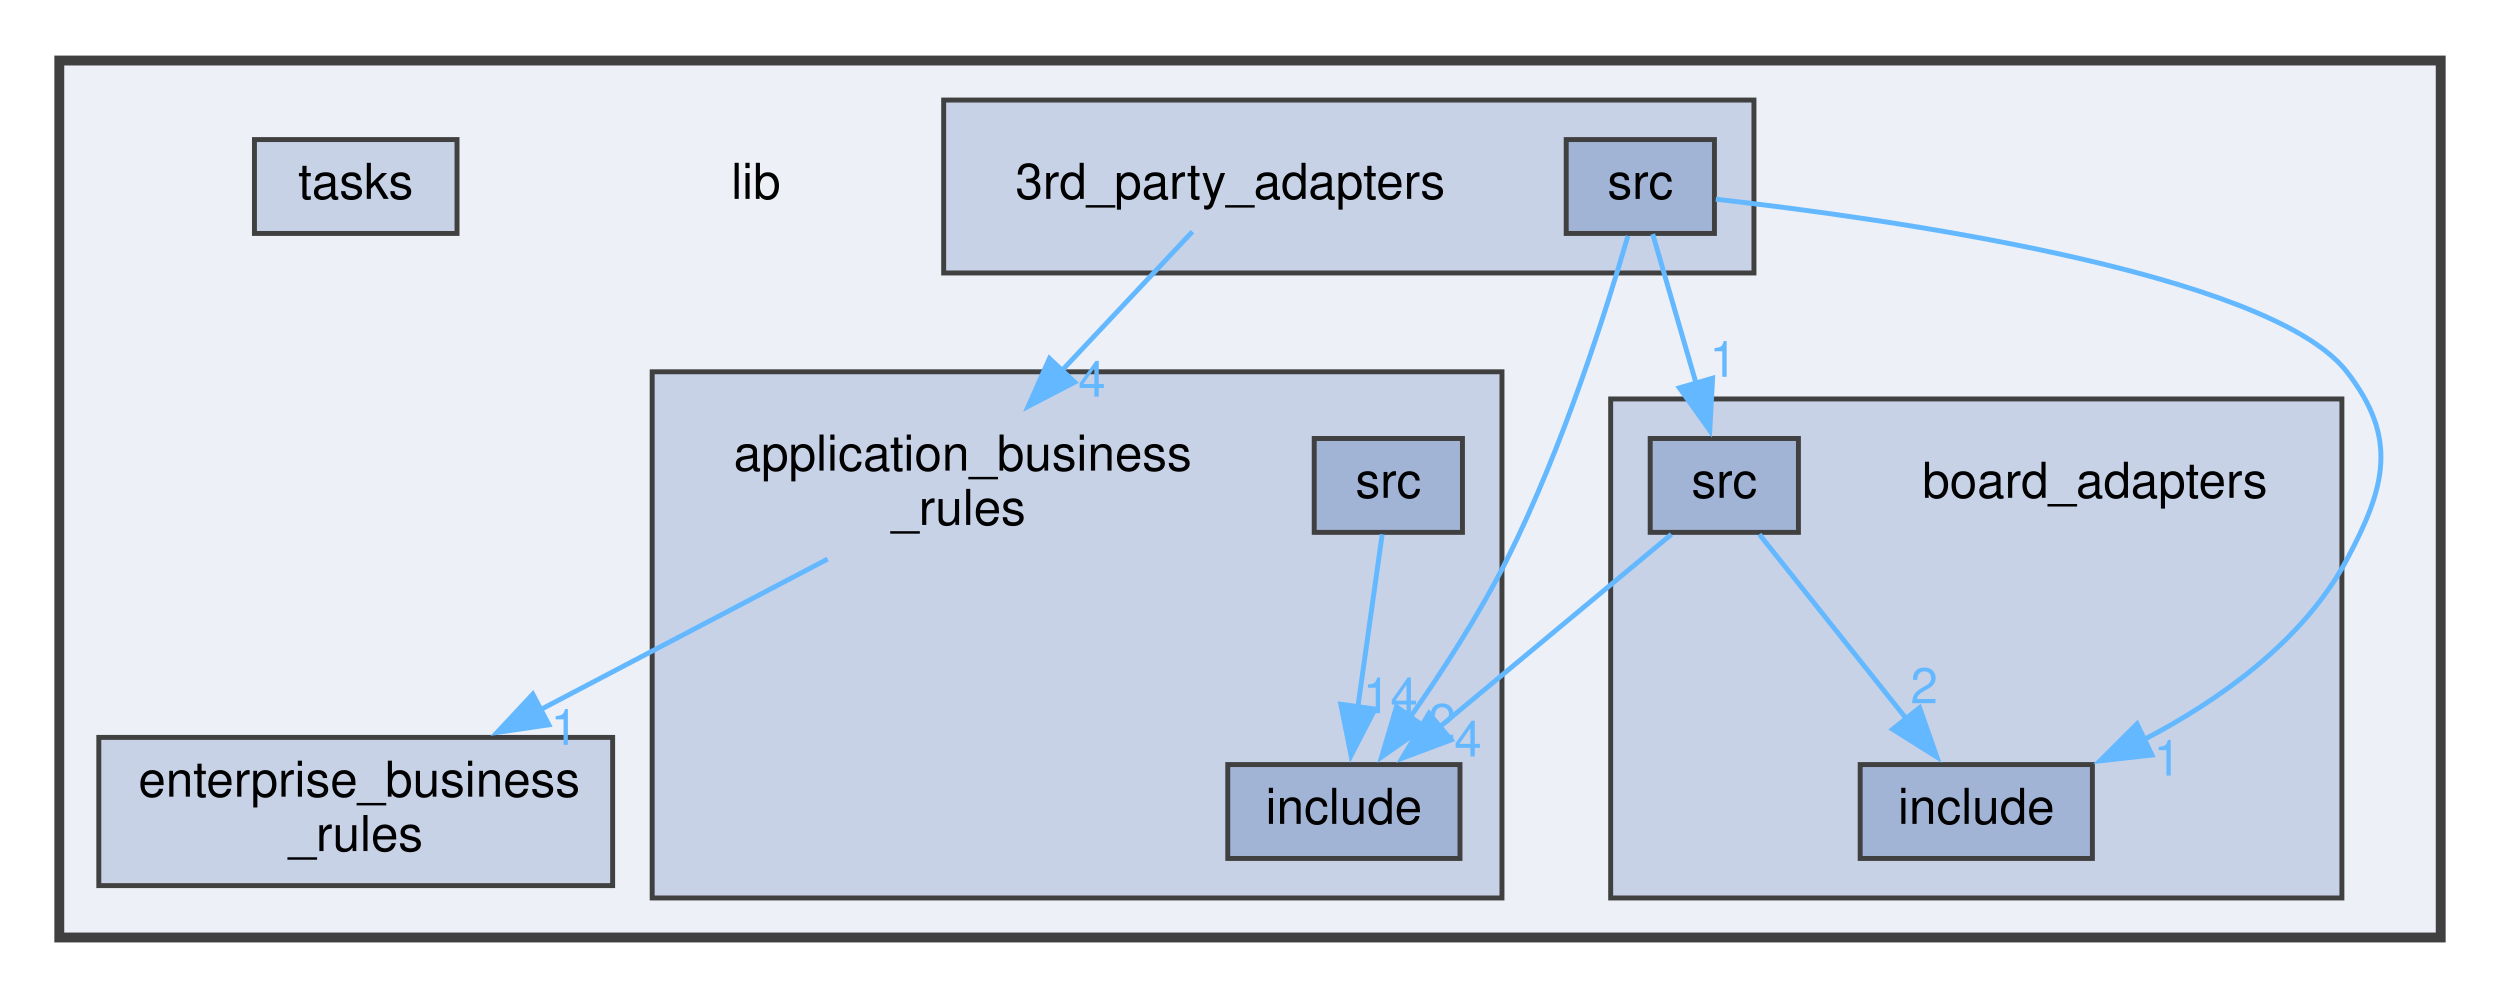
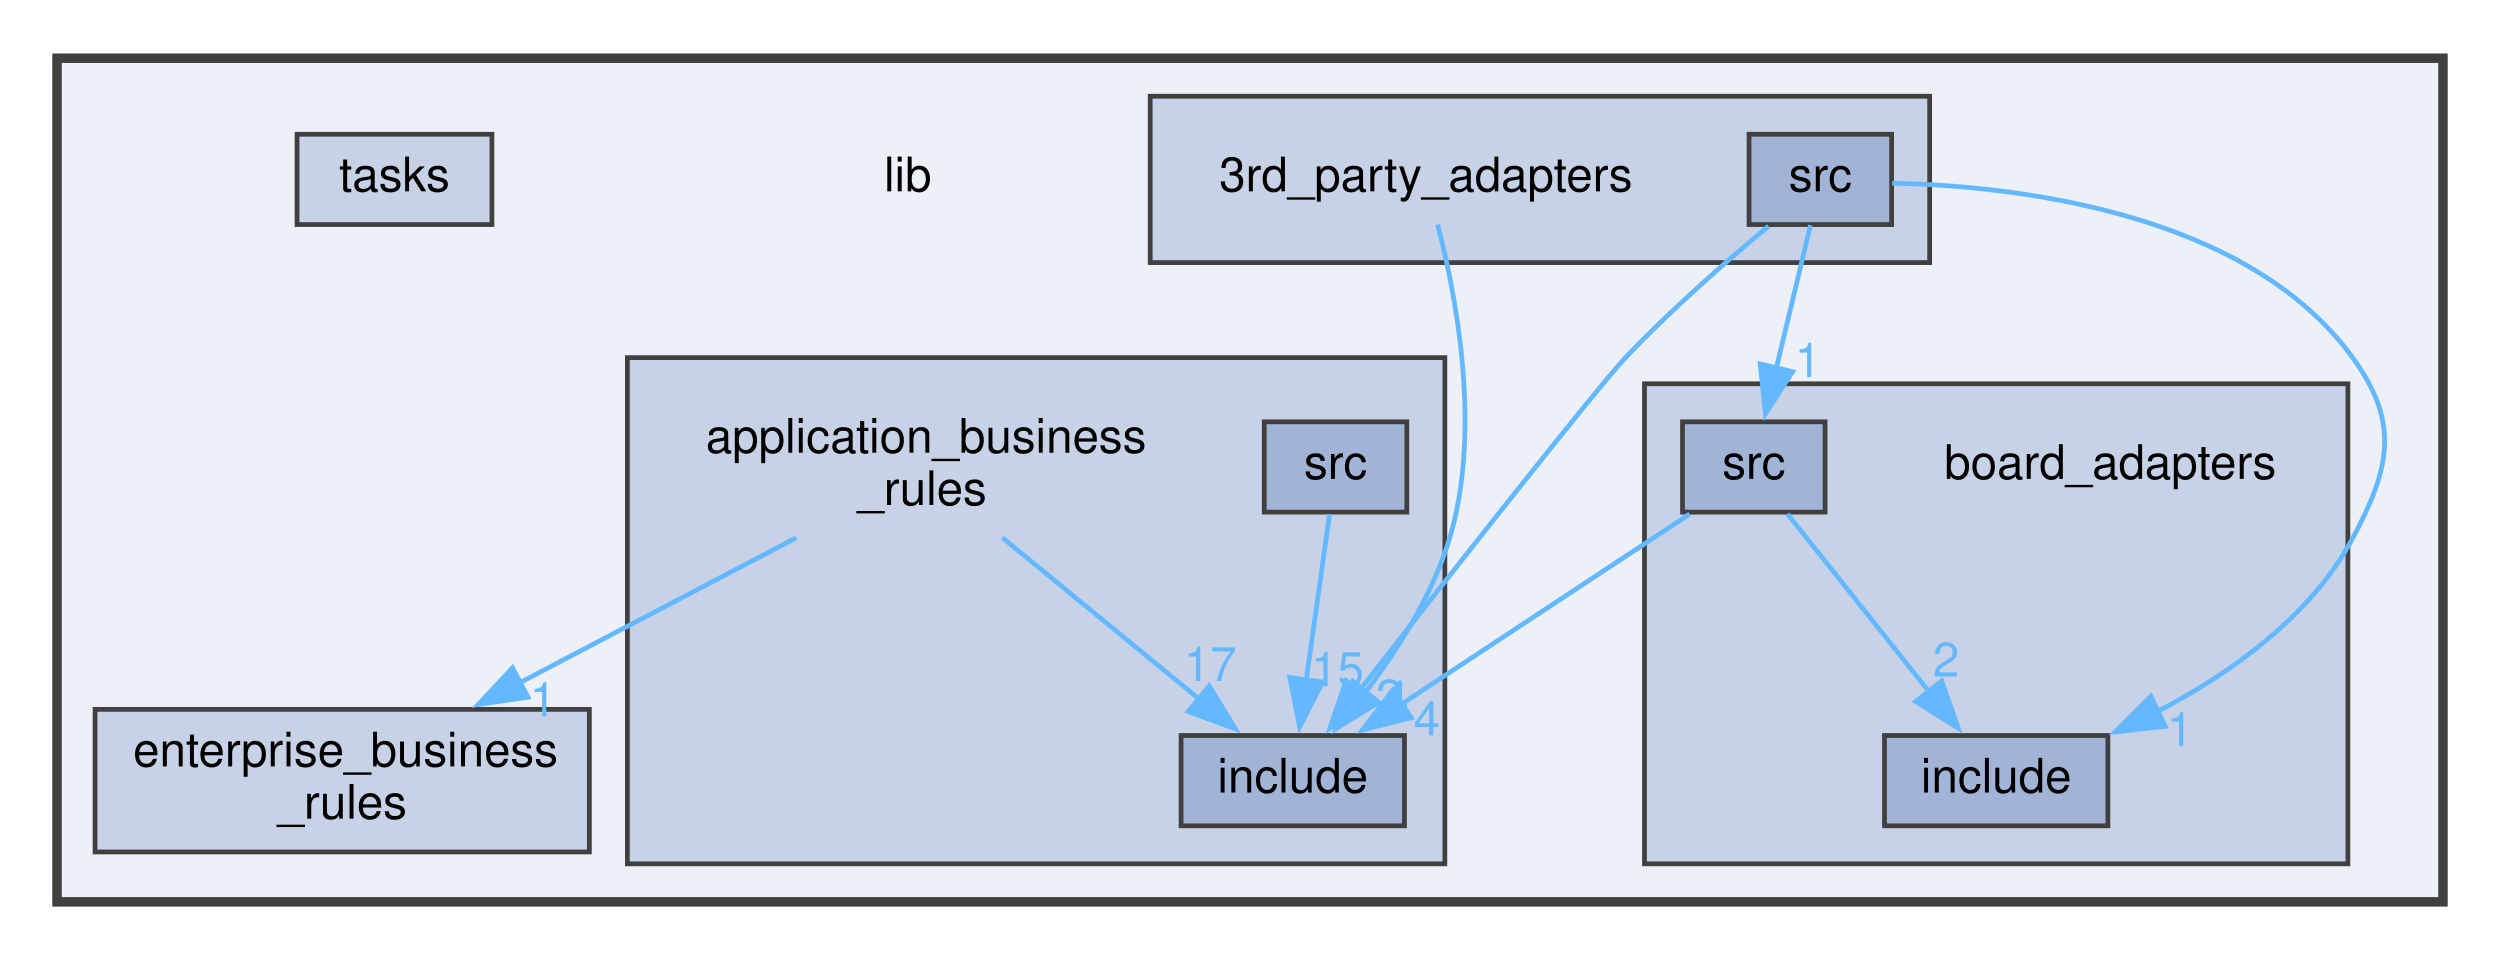
- <svg xmlns="http://www.w3.org/2000/svg" xmlns:xlink="http://www.w3.org/1999/xlink" width="506pt" height="202pt" viewBox="0.00 0.00 506.00 201.50">
+ <svg xmlns="http://www.w3.org/2000/svg" xmlns:xlink="http://www.w3.org/1999/xlink" width="526pt" height="202pt" viewBox="0.00 0.00 526.00 201.50">
  <g id="graph0" class="graph" transform="scale(1 1) rotate(0) translate(4 197.5)">
    <g id="clust1" class="cluster">
      <g id="a_clust1">
        <a xlink:href="dir_97aefd0d527b934f1d99a682da8fe6a9.xhtml" target="_top">
-           <polygon fill="#edf0f7" stroke="#404040" stroke-width="2" points="8,-8 8,-185.5 490,-185.5 490,-8 8,-8" />
+           <polygon fill="#edf0f7" stroke="#404040" stroke-width="2" points="8,-8 8,-185.5 510,-185.5 510,-8 8,-8" />
        </a>
      </g>
    </g>
    <g id="clust4" class="cluster">
      <g id="a_clust4">
        <a xlink:href="dir_b49365647f74dff1c8dd1e88d29293e4.xhtml" target="_top" xlink:title="Package Board Adapters.">
-           <polygon fill="#c8d2e7" stroke="#404040" points="322,-16 322,-117 470,-117 470,-16 322,-16" />
+           <polygon fill="#c8d2e7" stroke="#404040" points="342,-16 342,-117 490,-117 490,-16 342,-16" />
        </a>
      </g>
    </g>
    <g id="clust2" class="cluster">
      <g id="a_clust2">
        <a xlink:href="dir_e75212beacfa7863df067e044f07f232.xhtml" target="_top" xlink:title="Package 3rd Party Adapters.">
-           <polygon fill="#c8d2e7" stroke="#404040" points="187,-142.5 187,-177.5 351,-177.5 351,-142.5 187,-142.5" />
+           <polygon fill="#c8d2e7" stroke="#404040" points="238,-142.5 238,-177.5 402,-177.5 402,-142.5 238,-142.5" />
        </a>
      </g>
    </g>
    <g id="clust3" class="cluster">
      <g id="a_clust3">
        <a xlink:href="dir_6dbb42d2342d9d7292a192bc1d024acc.xhtml" target="_top" xlink:title="Package Application Business Rules.">
          <polygon fill="#c8d2e7" stroke="#404040" points="128,-16 128,-122.5 300,-122.5 300,-16 128,-16" />
        </a>
      </g>
    </g>
    <g id="node1" class="node">
-       <text text-anchor="middle" x="149" y="-157.5" font-family="Helvetica,sans-Serif" font-size="10.00">lib</text>
+       <text text-anchor="middle" x="187" y="-157.5" font-family="Helvetica,sans-Serif" font-size="10.00">lib</text>
    </g>
    <g id="node2" class="node">
-       <text text-anchor="middle" x="245" y="-157.5" font-family="Helvetica,sans-Serif" font-size="10.00">3rd_party_adapters</text>
-     </g>
-     <g id="node4" class="node">
-       <text text-anchor="start" x="144.5" y="-102.5" font-family="Helvetica,sans-Serif" font-size="10.00">application_business</text>
-       <text text-anchor="middle" x="190" y="-91.5" font-family="Helvetica,sans-Serif" font-size="10.00">_rules</text>
-     </g>
-     <g id="edge1" class="edge">
-       <path fill="none" stroke="#63b8ff" d="M237.35,-150.87C230.5,-143.58 220.14,-132.56 210.85,-122.67" />
-       <polygon fill="#63b8ff" stroke="#63b8ff" points="213.51,-120.4 204.11,-115.51 208.41,-125.2 213.51,-120.4" />
-       <g id="a_edge1-headlabel">
-         <a xlink:href="dir_000000_000001.xhtml" target="_top" xlink:title="4">
-           <text text-anchor="middle" x="217.01" y="-117.47" font-family="Helvetica,sans-Serif" font-size="10.00" fill="#63b8ff">4</text>
-         </a>
-       </g>
-     </g>
-     <g id="node3" class="node">
-       <g id="a_node3">
-         <a xlink:href="dir_b5cb1ba11efb8a917f62f701cc18c3ad.xhtml" target="_top" xlink:title="src">
-           <polygon fill="#a2b4d6" stroke="#404040" points="343,-169.5 313,-169.5 313,-150.5 343,-150.5 343,-169.5" />
-           <text text-anchor="middle" x="328" y="-157.5" font-family="Helvetica,sans-Serif" font-size="10.00">src</text>
-         </a>
-       </g>
+       <text text-anchor="middle" x="296" y="-157.5" font-family="Helvetica,sans-Serif" font-size="10.00">3rd_party_adapters</text>
    </g>
    <g id="node5" class="node">
      <g id="a_node5">
        <a xlink:href="dir_932fe8ce124fd491e58b86c0a19867e4.xhtml" target="_top" xlink:title="include">
          <polygon fill="#a2b4d6" stroke="#404040" points="291.5,-43 244.5,-43 244.5,-24 291.5,-24 291.5,-43" />
          <text text-anchor="middle" x="268" y="-31" font-family="Helvetica,sans-Serif" font-size="10.00">include</text>
        </a>
      </g>
    </g>
+     <g id="edge1" class="edge">
+       <path fill="none" stroke="#63b8ff" d="M298.47,-150.52C302.15,-136.46 307.93,-107.59 301,-84.5 297.44,-72.65 290.06,-61.01 283.18,-51.95" />
+       <polygon fill="#63b8ff" stroke="#63b8ff" points="286.09,-49.98 277.07,-44.42 280.66,-54.39 286.09,-49.98" />
+       <g id="a_edge1-headlabel">
+         <a xlink:href="dir_000000_000007.xhtml" target="_top" xlink:title="4">
+           <text text-anchor="middle" x="289.61" y="-47.31" font-family="Helvetica,sans-Serif" font-size="10.00" fill="#63b8ff">4</text>
+         </a>
+       </g>
+     </g>
+     <g id="node3" class="node">
+       <g id="a_node3">
+         <a xlink:href="dir_b5cb1ba11efb8a917f62f701cc18c3ad.xhtml" target="_top" xlink:title="src">
+           <polygon fill="#a2b4d6" stroke="#404040" points="394,-169.5 364,-169.5 364,-150.5 394,-150.5 394,-169.5" />
+           <text text-anchor="middle" x="379" y="-157.5" font-family="Helvetica,sans-Serif" font-size="10.00">src</text>
+         </a>
+       </g>
+     </g>
    <g id="edge4" class="edge">
-       <path fill="none" stroke="#63b8ff" d="M325.49,-150C321.34,-135.71 312.36,-107.12 301,-84.5 295.44,-73.43 287.9,-61.83 281.44,-52.59" />
-       <polygon fill="#63b8ff" stroke="#63b8ff" points="284.33,-50.62 275.64,-44.55 278.65,-54.71 284.33,-50.62" />
+       <path fill="none" stroke="#63b8ff" d="M368.09,-150.17C359.55,-143.06 347.56,-132.61 338,-122.5 332.02,-116.17 300.37,-75.92 281.74,-52.1" />
+       <polygon fill="#63b8ff" stroke="#63b8ff" points="284.73,-50.25 275.82,-44.52 279.21,-54.56 284.73,-50.25" />
      <g id="a_edge4-headlabel">
        <a xlink:href="dir_000010_000007.xhtml" target="_top" xlink:title="2">
-           <text text-anchor="middle" x="287.85" y="-48.15" font-family="Helvetica,sans-Serif" font-size="10.00" fill="#63b8ff">2</text>
+           <text text-anchor="middle" x="288.25" y="-47.64" font-family="Helvetica,sans-Serif" font-size="10.00" fill="#63b8ff">2</text>
        </a>
      </g>
    </g>
    <g id="node8" class="node">
      <g id="a_node8">
        <a xlink:href="dir_6f5baad296e1747fe62cc418affea6db.xhtml" target="_top" xlink:title="include">
-           <polygon fill="#a2b4d6" stroke="#404040" points="419.5,-43 372.5,-43 372.5,-24 419.5,-24 419.5,-43" />
-           <text text-anchor="middle" x="396" y="-31" font-family="Helvetica,sans-Serif" font-size="10.00">include</text>
+           <polygon fill="#a2b4d6" stroke="#404040" points="439.5,-43 392.5,-43 392.5,-24 439.5,-24 439.5,-43" />
+           <text text-anchor="middle" x="416" y="-31" font-family="Helvetica,sans-Serif" font-size="10.00">include</text>
        </a>
      </g>
    </g>
    <g id="edge2" class="edge">
-       <path fill="none" stroke="#63b8ff" d="M343.28,-157.43C376.84,-153.63 455.28,-142.73 471,-122.5 481.36,-109.16 478.97,-99.39 471,-84.5 462.16,-67.98 445.17,-55.97 429.6,-47.87" />
-       <polygon fill="#63b8ff" stroke="#63b8ff" points="431.56,-44.93 421.04,-43.76 428.54,-51.24 431.56,-44.93" />
+       <path fill="none" stroke="#63b8ff" d="M394.13,-159.22C419.13,-158.66 468.53,-153.45 491,-122.5 500.92,-108.83 498.97,-99.39 491,-84.5 482.16,-67.98 465.17,-55.97 449.6,-47.87" />
+       <polygon fill="#63b8ff" stroke="#63b8ff" points="451.56,-44.93 441.04,-43.76 448.54,-51.24 451.56,-44.93" />
      <g id="a_edge2-headlabel">
        <a xlink:href="dir_000010_000008.xhtml" target="_top" xlink:title="1">
-           <text text-anchor="middle" x="434.67" y="-40.77" font-family="Helvetica,sans-Serif" font-size="10.00" fill="#63b8ff">1</text>
+           <text text-anchor="middle" x="454.67" y="-40.77" font-family="Helvetica,sans-Serif" font-size="10.00" fill="#63b8ff">1</text>
        </a>
      </g>
    </g>
    <g id="node9" class="node">
      <g id="a_node9">
        <a xlink:href="dir_7f49939d24979e82cbd0609955c19b57.xhtml" target="_top" xlink:title="src">
-           <polygon fill="#a2b4d6" stroke="#404040" points="360,-109 330,-109 330,-90 360,-90 360,-109" />
-           <text text-anchor="middle" x="345" y="-97" font-family="Helvetica,sans-Serif" font-size="10.00">src</text>
+           <polygon fill="#a2b4d6" stroke="#404040" points="380,-109 350,-109 350,-90 380,-90 380,-109" />
+           <text text-anchor="middle" x="365" y="-97" font-family="Helvetica,sans-Serif" font-size="10.00">src</text>
        </a>
      </g>
    </g>
    <g id="edge3" class="edge">
-       <path fill="none" stroke="#63b8ff" d="M330.51,-150.37C332.82,-142.42 336.33,-130.33 339.32,-120.05" />
-       <polygon fill="#63b8ff" stroke="#63b8ff" points="342.63,-121.2 342.06,-110.62 335.91,-119.25 342.63,-121.2" />
+       <path fill="none" stroke="#63b8ff" d="M376.93,-150.37C375.03,-142.42 372.14,-130.33 369.68,-120.05" />
+       <polygon fill="#63b8ff" stroke="#63b8ff" points="373.16,-119.55 367.43,-110.64 366.35,-121.18 373.16,-119.55" />
      <g id="a_edge3-headlabel">
        <a xlink:href="dir_000010_000012.xhtml" target="_top" xlink:title="1">
-           <text text-anchor="middle" x="344.78" y="-121.49" font-family="Helvetica,sans-Serif" font-size="10.00" fill="#63b8ff">1</text>
+           <text text-anchor="middle" x="376.4" y="-118.41" font-family="Helvetica,sans-Serif" font-size="10.00" fill="#63b8ff">1</text>
+         </a>
+       </g>
+     </g>
+     <g id="node4" class="node">
+       <text text-anchor="start" x="144.5" y="-102.5" font-family="Helvetica,sans-Serif" font-size="10.00">application_business</text>
+       <text text-anchor="middle" x="190" y="-91.5" font-family="Helvetica,sans-Serif" font-size="10.00">_rules</text>
+     </g>
+     <g id="edge6" class="edge">
+       <path fill="none" stroke="#63b8ff" d="M206.92,-84.61C219.18,-74.55 235.78,-60.94 248.58,-50.44" />
+       <polygon fill="#63b8ff" stroke="#63b8ff" points="250.43,-53.44 255.94,-44.39 245.99,-48.03 250.43,-53.44" />
+       <g id="a_edge6-headlabel">
+         <a xlink:href="dir_000001_000007.xhtml" target="_top" xlink:title="17">
+           <text text-anchor="middle" x="250.62" y="-54.46" font-family="Helvetica,sans-Serif" font-size="10.00" fill="#63b8ff">17</text>
        </a>
      </g>
    </g>
    <g id="node10" class="node">
      <g id="a_node10">
        <a xlink:href="dir_71046b38222792489c3876836d4fbdbc.xhtml" target="_top" xlink:title="Package Enterprise Business Rules.">
          <polygon fill="#c8d2e7" stroke="#404040" points="120,-48.5 16,-48.5 16,-18.5 120,-18.5 120,-48.5" />
          <text text-anchor="start" x="24" y="-36.5" font-family="Helvetica,sans-Serif" font-size="10.00">enterprise_business</text>
          <text text-anchor="middle" x="68" y="-25.5" font-family="Helvetica,sans-Serif" font-size="10.00">_rules</text>
        </a>
      </g>
    </g>
    <g id="edge5" class="edge">
      <path fill="none" stroke="#63b8ff" d="M163.53,-84.61C146.5,-75.68 124.12,-63.94 105.3,-54.07" />
      <polygon fill="#63b8ff" stroke="#63b8ff" points="107.09,-51.05 96.61,-49.51 103.84,-57.25 107.09,-51.05" />
      <g id="a_edge5-headlabel">
        <a xlink:href="dir_000001_000005.xhtml" target="_top" xlink:title="1">
          <text text-anchor="middle" x="110.25" y="-47" font-family="Helvetica,sans-Serif" font-size="10.00" fill="#63b8ff">1</text>
        </a>
      </g>
    </g>
    <g id="node6" class="node">
      <g id="a_node6">
        <a xlink:href="dir_0464404e99892fac2d89b16bbf2dbee3.xhtml" target="_top" xlink:title="src">
          <polygon fill="#a2b4d6" stroke="#404040" points="292,-109 262,-109 262,-90 292,-90 292,-109" />
          <text text-anchor="middle" x="277" y="-97" font-family="Helvetica,sans-Serif" font-size="10.00">src</text>
        </a>
      </g>
    </g>
-     <g id="edge6" class="edge">
+     <g id="edge7" class="edge">
      <path fill="none" stroke="#63b8ff" d="M275.75,-89.6C274.49,-80.62 272.49,-66.45 270.84,-54.72" />
      <polygon fill="#63b8ff" stroke="#63b8ff" points="274.31,-54.24 269.45,-44.82 267.38,-55.21 274.31,-54.24" />
-       <g id="a_edge6-headlabel">
-         <a xlink:href="dir_000011_000007.xhtml" target="_top" xlink:title="14">
-           <text text-anchor="middle" x="277.41" y="-53.4" font-family="Helvetica,sans-Serif" font-size="10.00" fill="#63b8ff">14</text>
+       <g id="a_edge7-headlabel">
+         <a xlink:href="dir_000011_000007.xhtml" target="_top" xlink:title="15">
+           <text text-anchor="middle" x="277.41" y="-53.4" font-family="Helvetica,sans-Serif" font-size="10.00" fill="#63b8ff">15</text>
        </a>
      </g>
    </g>
    <g id="node7" class="node">
-       <text text-anchor="middle" x="420" y="-97" font-family="Helvetica,sans-Serif" font-size="10.00">board_adapters</text>
+       <text text-anchor="middle" x="440" y="-97" font-family="Helvetica,sans-Serif" font-size="10.00">board_adapters</text>
    </g>
-     <g id="edge8" class="edge">
-       <path fill="none" stroke="#63b8ff" d="M334.29,-89.6C322.11,-79.48 301.98,-62.74 287.09,-50.37" />
-       <polygon fill="#63b8ff" stroke="#63b8ff" points="289.71,-47.99 279.78,-44.29 285.23,-53.37 289.71,-47.99" />
-       <g id="a_edge8-headlabel">
+     <g id="edge9" class="edge">
+       <path fill="none" stroke="#63b8ff" d="M351.51,-89.6C335.8,-79.24 309.6,-61.95 290.73,-49.5" />
+       <polygon fill="#63b8ff" stroke="#63b8ff" points="292.91,-46.74 282.64,-44.16 289.06,-52.59 292.91,-46.74" />
+       <g id="a_edge9-headlabel">
        <a xlink:href="dir_000012_000007.xhtml" target="_top" xlink:title="4">
-           <text text-anchor="middle" x="293.12" y="-44.64" font-family="Helvetica,sans-Serif" font-size="10.00" fill="#63b8ff">4</text>
+           <text text-anchor="middle" x="296.21" y="-43.02" font-family="Helvetica,sans-Serif" font-size="10.00" fill="#63b8ff">4</text>
        </a>
      </g>
    </g>
-     <g id="edge7" class="edge">
-       <path fill="none" stroke="#63b8ff" d="M352.09,-89.6C359.78,-79.95 372.25,-64.31 381.94,-52.15" />
-       <polygon fill="#63b8ff" stroke="#63b8ff" points="384.53,-54.51 388.03,-44.51 379.06,-50.15 384.53,-54.51" />
-       <g id="a_edge7-headlabel">
+     <g id="edge8" class="edge">
+       <path fill="none" stroke="#63b8ff" d="M372.09,-89.6C379.78,-79.95 392.25,-64.31 401.94,-52.15" />
+       <polygon fill="#63b8ff" stroke="#63b8ff" points="404.53,-54.51 408.03,-44.51 399.06,-50.15 404.53,-54.51" />
+       <g id="a_edge8-headlabel">
        <a xlink:href="dir_000012_000008.xhtml" target="_top" xlink:title="2">
-           <text text-anchor="middle" x="385.45" y="-55.41" font-family="Helvetica,sans-Serif" font-size="10.00" fill="#63b8ff">2</text>
+           <text text-anchor="middle" x="405.45" y="-55.41" font-family="Helvetica,sans-Serif" font-size="10.00" fill="#63b8ff">2</text>
        </a>
      </g>
    </g>
    <g id="node11" class="node">
      <g id="a_node11">
        <a xlink:href="dir_39f7659512e965af922d437530a62078.xhtml" target="_top" xlink:title="tasks">
-           <polygon fill="#c8d2e7" stroke="#404040" points="88.5,-169.5 47.5,-169.5 47.5,-150.5 88.5,-150.5 88.5,-169.5" />
-           <text text-anchor="middle" x="68" y="-157.5" font-family="Helvetica,sans-Serif" font-size="10.00">tasks</text>
+           <polygon fill="#c8d2e7" stroke="#404040" points="99.5,-169.5 58.5,-169.5 58.5,-150.5 99.5,-150.5 99.5,-169.5" />
+           <text text-anchor="middle" x="79" y="-157.5" font-family="Helvetica,sans-Serif" font-size="10.00">tasks</text>
        </a>
      </g>
    </g>
  </g>
</svg>
